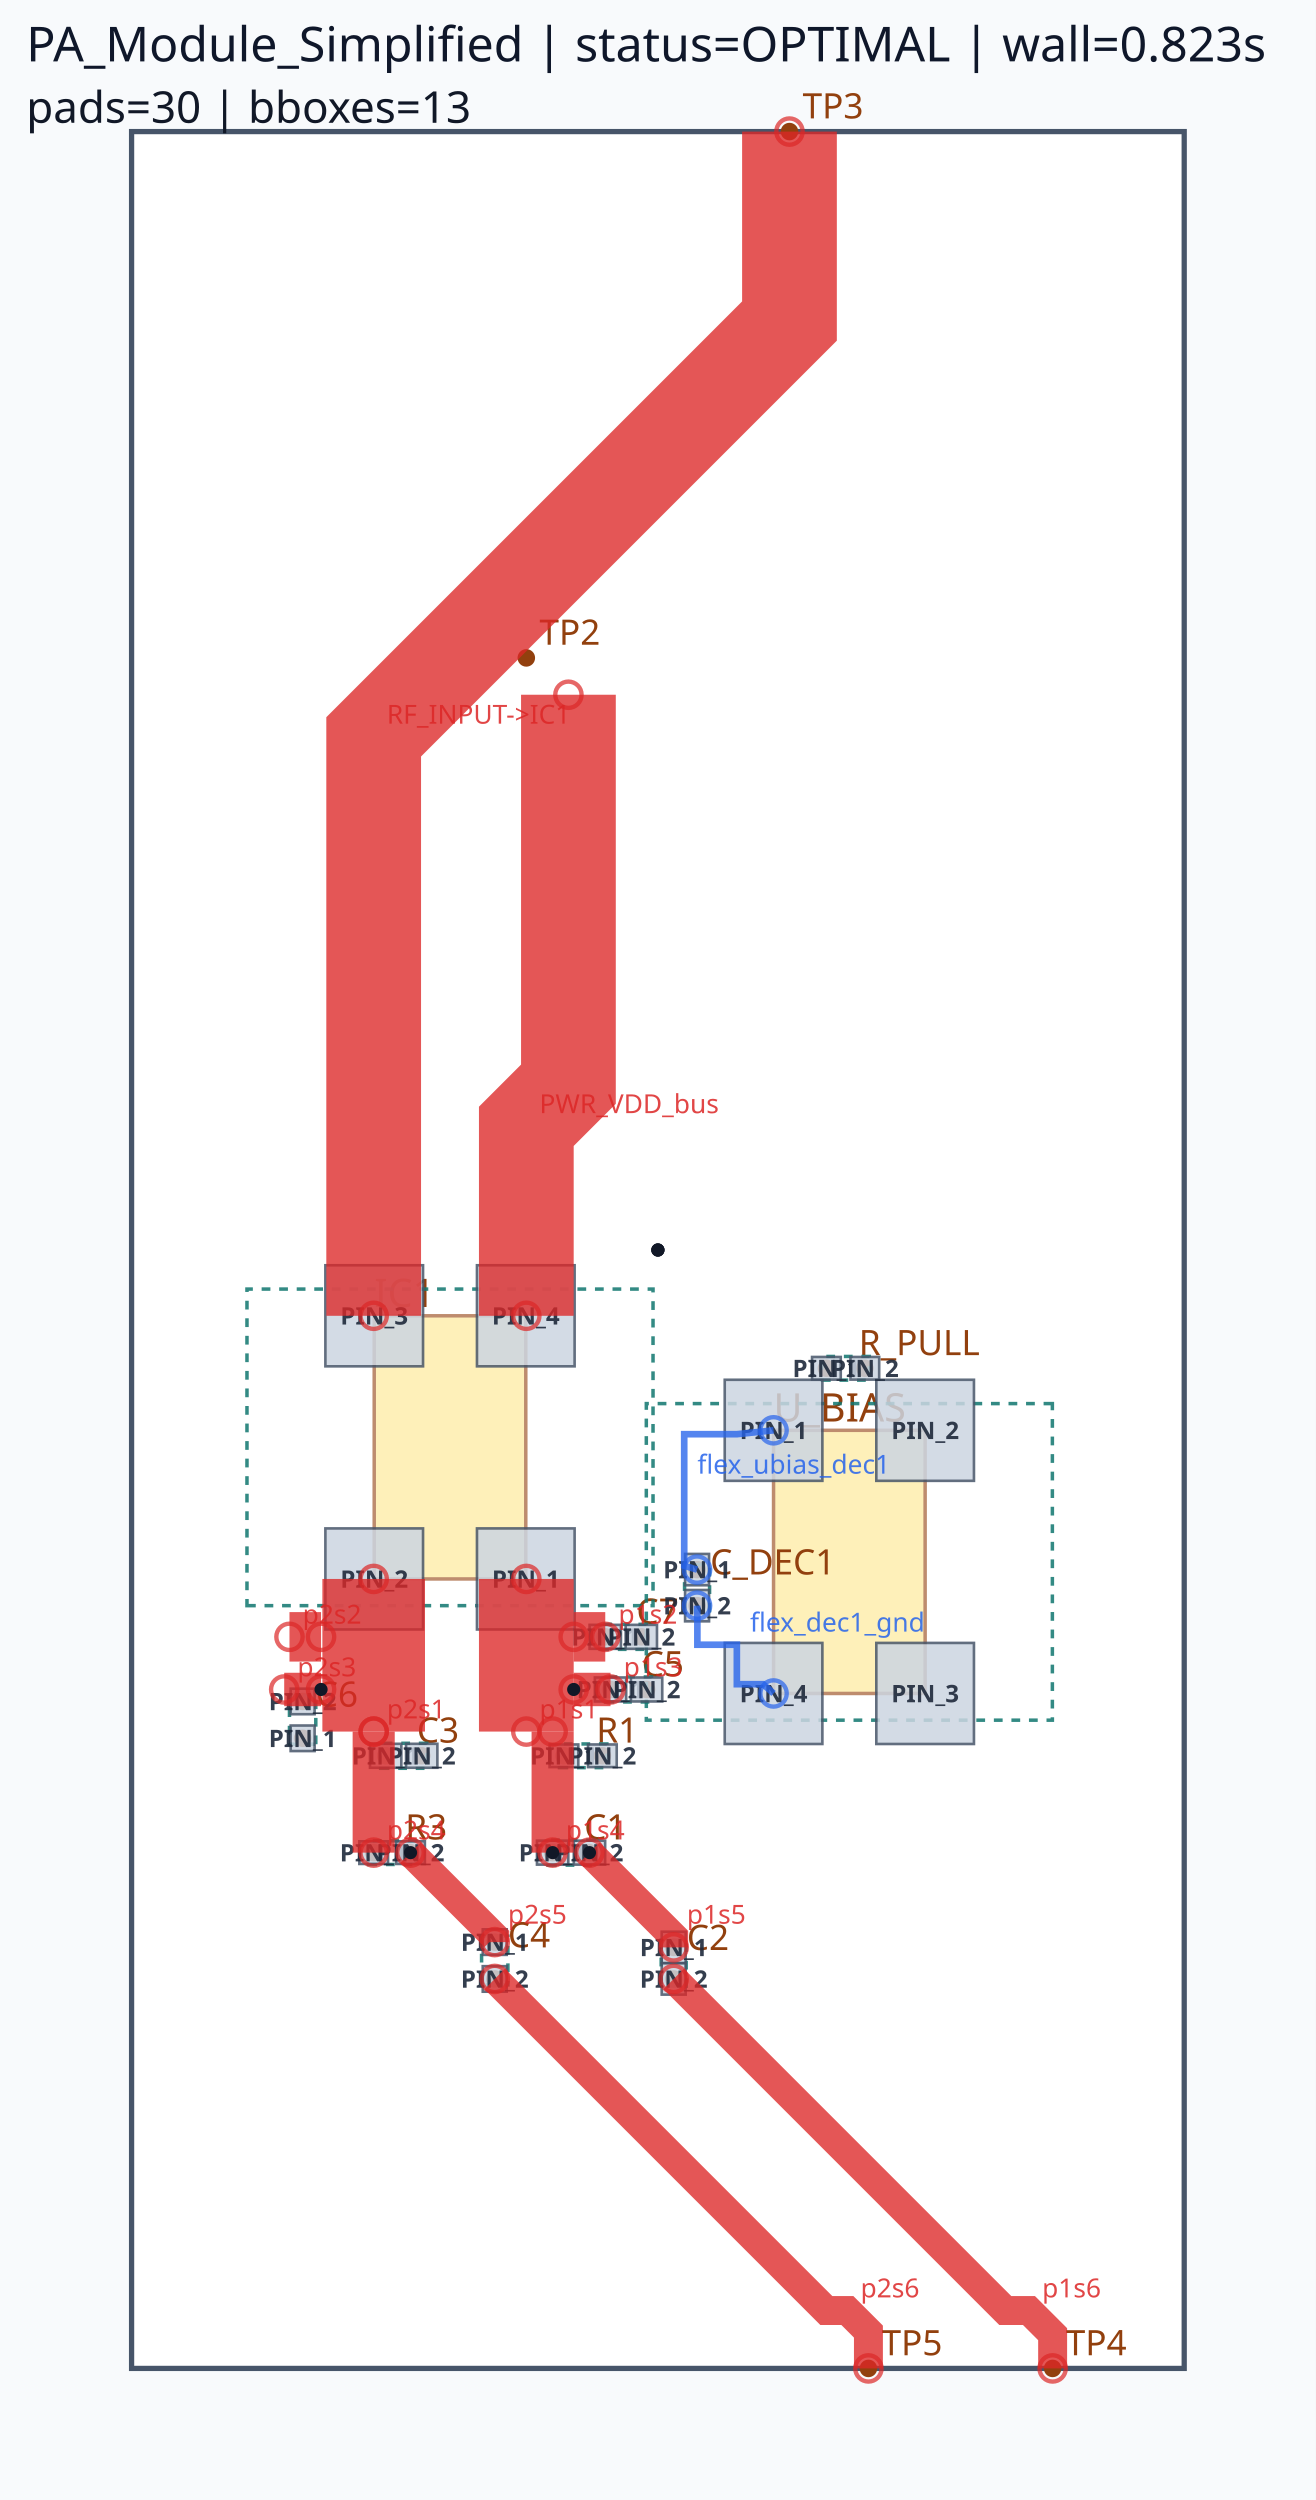
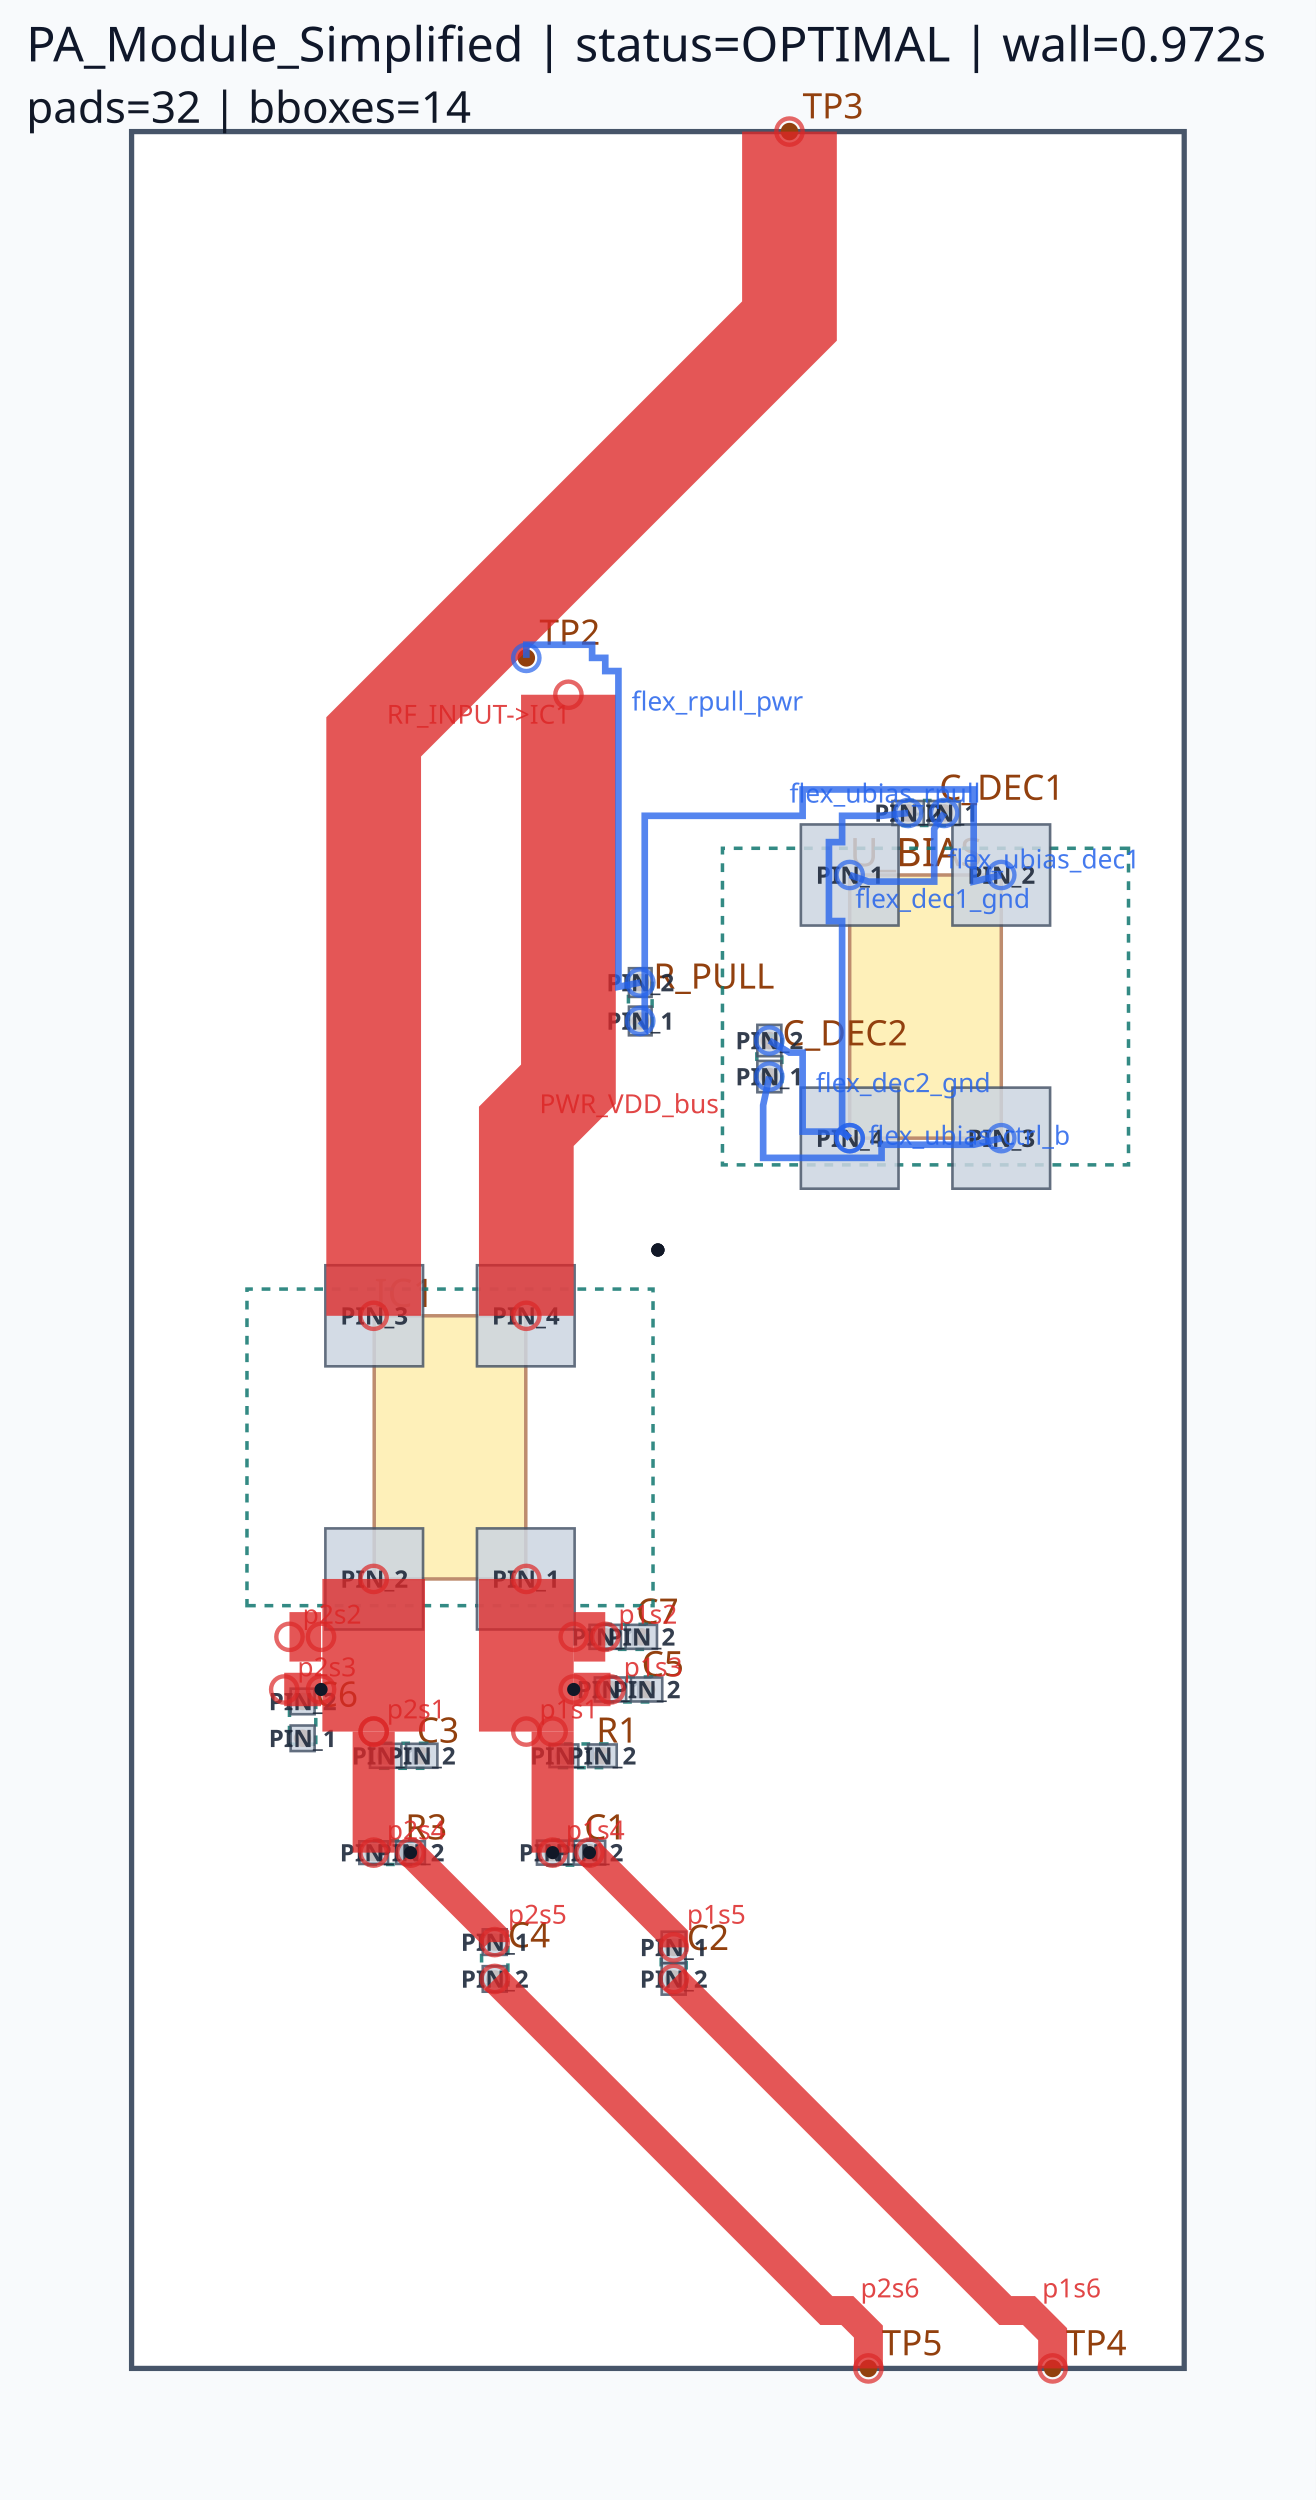
<svg xmlns="http://www.w3.org/2000/svg" viewBox="0 0 300.0 570.0" width="300.0" height="570.0">
  <rect x="0" y="0" width="100%" height="100%" fill="#f8fafc" />
  <rect x="30.00" y="30.00" width="240.00" height="510.00" fill="#ffffff" stroke="#475569" stroke-width="1.2" />
  <rect x="85.32" y="300.00" width="34.56" height="60.00" fill="#fde68a" stroke="#92400e" stroke-width="0.8" opacity="0.6" />
  <text x="85.32" y="298.00" font-family="sans-serif" font-size="9" fill="#92400e">IC1</text>
  <circle cx="120.00" cy="150.00" r="2" fill="#92400e" />
  <text x="123.00" y="147.00" font-family="sans-serif" font-size="8" fill="#92400e">TP2</text>
  <circle cx="180.00" cy="30.00" r="2" fill="#92400e" />
  <text x="183.00" y="27.00" font-family="sans-serif" font-size="8" fill="#92400e">TP3</text>
  <circle cx="240.00" cy="540.00" r="2" fill="#92400e" />
  <text x="243.00" y="537.00" font-family="sans-serif" font-size="8" fill="#92400e">TP4</text>
  <circle cx="198.00" cy="540.00" r="2" fill="#92400e" />
  <text x="201.00" y="537.00" font-family="sans-serif" font-size="8" fill="#92400e">TP5</text>
  <circle cx="126.00" cy="422.40" r="2" fill="#92400e" />
  <circle cx="134.40" cy="422.40" r="2" fill="#92400e" />
  <text x="133.20" y="419.40" font-family="sans-serif" font-size="8" fill="#92400e">C1</text>
  <circle cx="153.60" cy="444.00" r="2" fill="#92400e" />
  <circle cx="153.60" cy="451.20" r="2" fill="#92400e" />
  <text x="156.60" y="444.60" font-family="sans-serif" font-size="8" fill="#92400e">C2</text>
  <circle cx="112.80" cy="442.80" r="2" fill="#92400e" />
  <circle cx="112.80" cy="451.20" r="2" fill="#92400e" />
  <text x="115.80" y="444.00" font-family="sans-serif" font-size="8" fill="#92400e">C4</text>
  <circle cx="128.58" cy="400.32" r="2" fill="#92400e" />
  <circle cx="137.34" cy="400.32" r="2" fill="#92400e" />
  <text x="135.96" y="397.32" font-family="sans-serif" font-size="8" fill="#92400e">R1</text>
  <circle cx="85.20" cy="422.40" r="2" fill="#92400e" />
  <circle cx="93.60" cy="422.40" r="2" fill="#92400e" />
  <text x="92.40" y="419.40" font-family="sans-serif" font-size="8" fill="#92400e">R3</text>
  <circle cx="87.93" cy="400.32" r="2" fill="#92400e" />
  <circle cx="96.15" cy="400.32" r="2" fill="#92400e" />
  <text x="95.04" y="397.32" font-family="sans-serif" font-size="8" fill="#92400e">C3</text>
  <circle cx="139.20" cy="385.20" r="2" fill="#92400e" />
  <circle cx="147.42" cy="385.20" r="2" fill="#92400e" />
  <text x="146.31" y="382.20" font-family="sans-serif" font-size="8" fill="#92400e">C5</text>
  <circle cx="69.00" cy="396.33" r="2" fill="#92400e" />
  <circle cx="69.00" cy="387.93" r="2" fill="#92400e" />
  <text x="72.00" y="389.13" font-family="sans-serif" font-size="8" fill="#92400e">C6</text>
  <circle cx="138.00" cy="373.20" r="2" fill="#92400e" />
  <circle cx="146.22" cy="373.20" r="2" fill="#92400e" />
  <text x="145.11" y="370.20" font-family="sans-serif" font-size="8" fill="#92400e">C7</text>
-   <rect x="176.37" y="326.11" width="34.56" height="60.00" fill="#fde68a" stroke="#92400e" stroke-width="0.8" opacity="0.6" />
-   <text x="176.37" y="324.11" font-family="sans-serif" font-size="9" fill="#92400e">U_BIAS</text>
-   <circle cx="158.93" cy="357.87" r="2" fill="#92400e" />
-   <circle cx="158.93" cy="366.09" r="2" fill="#92400e" />
-   <text x="161.93" y="358.98" font-family="sans-serif" font-size="8" fill="#92400e">C_DEC1</text>
-   <circle cx="188.42" cy="311.97" r="2" fill="#92400e" />
-   <circle cx="197.18" cy="311.97" r="2" fill="#92400e" />
-   <text x="195.80" y="308.97" font-family="sans-serif" font-size="8" fill="#92400e">R_PULL</text>
+   <rect x="193.73" y="199.50" width="34.56" height="60.00" fill="#fde68a" stroke="#92400e" stroke-width="0.8" opacity="0.6" />
+   <text x="193.73" y="197.50" font-family="sans-serif" font-size="9" fill="#92400e">U_BIAS</text>
+   <circle cx="215.27" cy="185.36" r="2" fill="#92400e" />
+   <circle cx="207.05" cy="185.36" r="2" fill="#92400e" />
+   <text x="214.16" y="182.36" font-family="sans-serif" font-size="8" fill="#92400e">C_DEC1</text>
+   <circle cx="145.98" cy="232.78" r="2" fill="#92400e" />
+   <circle cx="145.98" cy="224.02" r="2" fill="#92400e" />
+   <text x="148.98" y="225.40" font-family="sans-serif" font-size="8" fill="#92400e">R_PULL</text>
+   <circle cx="175.41" cy="245.46" r="2" fill="#92400e" />
+   <circle cx="175.41" cy="237.24" r="2" fill="#92400e" />
+   <text x="178.41" y="238.35" font-family="sans-serif" font-size="8" fill="#92400e">C_DEC2</text>
  <path d="M 56.31,366.09 L 148.89,366.09 L 148.89,293.91 L 56.31,293.91 Z" class="component-bbox" fill="none" stroke="#0f766e" stroke-width="0.8" stroke-dasharray="2 2" opacity="0.85" />
  <path d="M 124.95,425.25 L 135.45,425.25 L 135.45,419.55 L 124.95,419.55 Z" class="component-bbox" fill="none" stroke="#0f766e" stroke-width="0.8" stroke-dasharray="2 2" opacity="0.85" />
  <path d="M 150.75,442.35 L 150.75,452.85 L 156.45,452.85 L 156.45,442.35 Z" class="component-bbox" fill="none" stroke="#0f766e" stroke-width="0.8" stroke-dasharray="2 2" opacity="0.85" />
  <path d="M 109.80,441.45 L 109.80,452.55 L 115.80,452.55 L 115.80,441.45 Z" class="component-bbox" fill="none" stroke="#0f766e" stroke-width="0.8" stroke-dasharray="2 2" opacity="0.85" />
  <path d="M 127.56,403.02 L 138.36,403.02 L 138.36,397.62 L 127.56,397.62 Z" class="component-bbox" fill="none" stroke="#0f766e" stroke-width="0.8" stroke-dasharray="2 2" opacity="0.85" />
  <path d="M 84.00,425.10 L 94.80,425.10 L 94.80,419.70 L 84.00,419.70 Z" class="component-bbox" fill="none" stroke="#0f766e" stroke-width="0.8" stroke-dasharray="2 2" opacity="0.85" />
  <path d="M 86.79,403.17 L 97.29,403.17 L 97.29,397.47 L 86.79,397.47 Z" class="component-bbox" fill="none" stroke="#0f766e" stroke-width="0.8" stroke-dasharray="2 2" opacity="0.85" />
  <path d="M 138.06,388.05 L 148.56,388.05 L 148.56,382.35 L 138.06,382.35 Z" class="component-bbox" fill="none" stroke="#0f766e" stroke-width="0.8" stroke-dasharray="2 2" opacity="0.85" />
  <path d="M 72.00,397.68 L 72.00,386.58 L 66.00,386.58 L 66.00,397.68 Z" class="component-bbox" fill="none" stroke="#0f766e" stroke-width="0.8" stroke-dasharray="2 2" opacity="0.85" />
  <path d="M 136.86,376.05 L 147.36,376.05 L 147.36,370.35 L 136.86,370.35 Z" class="component-bbox" fill="none" stroke="#0f766e" stroke-width="0.8" stroke-dasharray="2 2" opacity="0.85" />
-   <path d="M 239.94,320.02 L 147.36,320.02 L 147.36,392.20 L 239.94,392.20 Z" class="component-bbox" fill="none" stroke="#0f766e" stroke-width="0.8" stroke-dasharray="2 2" opacity="0.85" />
-   <path d="M 156.08,356.73 L 156.08,367.23 L 161.78,367.23 L 161.78,356.73 Z" class="component-bbox" fill="none" stroke="#0f766e" stroke-width="0.8" stroke-dasharray="2 2" opacity="0.85" />
-   <path d="M 187.40,314.67 L 198.20,314.67 L 198.20,309.27 L 187.40,309.27 Z" class="component-bbox" fill="none" stroke="#0f766e" stroke-width="0.8" stroke-dasharray="2 2" opacity="0.85" />
+   <path d="M 257.30,193.41 L 164.72,193.41 L 164.72,265.59 L 257.30,265.59 Z" class="component-bbox" fill="none" stroke="#0f766e" stroke-width="0.8" stroke-dasharray="2 2" opacity="0.85" />
+   <path d="M 216.41,182.51 L 205.91,182.51 L 205.91,188.21 L 216.41,188.21 Z" class="component-bbox" fill="none" stroke="#0f766e" stroke-width="0.8" stroke-dasharray="2 2" opacity="0.85" />
+   <path d="M 148.68,233.80 L 148.68,223.00 L 143.28,223.00 L 143.28,233.80 Z" class="component-bbox" fill="none" stroke="#0f766e" stroke-width="0.8" stroke-dasharray="2 2" opacity="0.85" />
+   <path d="M 178.26,246.60 L 178.26,236.10 L 172.56,236.10 L 172.56,246.60 Z" class="component-bbox" fill="none" stroke="#0f766e" stroke-width="0.8" stroke-dasharray="2 2" opacity="0.85" />
  <polygon points="108.75,348.48 108.75,371.52 131.01,371.52 131.01,348.48" fill="#cbd5e1" stroke="#475569" stroke-width="0.6" opacity="0.85" />
  <text x="119.88" y="362.00" font-family="sans-serif" font-size="5.5" text-anchor="middle" font-weight="bold" fill="#1e293b" opacity="0.9">PIN_1</text>
  <polygon points="74.19,348.48 74.19,371.52 96.45,371.52 96.45,348.48" fill="#cbd5e1" stroke="#475569" stroke-width="0.6" opacity="0.85" />
  <text x="85.32" y="362.00" font-family="sans-serif" font-size="5.5" text-anchor="middle" font-weight="bold" fill="#1e293b" opacity="0.9">PIN_2</text>
  <polygon points="96.45,311.52 96.45,288.48 74.19,288.48 74.19,311.52" fill="#cbd5e1" stroke="#475569" stroke-width="0.6" opacity="0.85" />
  <text x="85.32" y="302.00" font-family="sans-serif" font-size="5.5" text-anchor="middle" font-weight="bold" fill="#1e293b" opacity="0.9">PIN_3</text>
  <polygon points="131.01,311.52 131.01,288.48 108.75,288.48 108.75,311.52" fill="#cbd5e1" stroke="#475569" stroke-width="0.6" opacity="0.85" />
  <text x="119.88" y="302.00" font-family="sans-serif" font-size="5.5" text-anchor="middle" font-weight="bold" fill="#1e293b" opacity="0.9">PIN_4</text>
  <polygon points="122.43,425.13 129.57,425.13 129.57,419.67 122.43,419.67" fill="#cbd5e1" stroke="#475569" stroke-width="0.6" opacity="0.85" />
  <text x="126.00" y="424.40" font-family="sans-serif" font-size="5.5" text-anchor="middle" font-weight="bold" fill="#1e293b" opacity="0.9">PIN_1</text>
  <polygon points="130.83,425.13 137.97,425.13 137.97,419.67 130.83,419.67" fill="#cbd5e1" stroke="#475569" stroke-width="0.6" opacity="0.85" />
  <text x="134.40" y="424.40" font-family="sans-serif" font-size="5.5" text-anchor="middle" font-weight="bold" fill="#1e293b" opacity="0.9">PIN_2</text>
  <polygon points="150.87,440.43 150.87,447.57 156.33,447.57 156.33,440.43" fill="#cbd5e1" stroke="#475569" stroke-width="0.6" opacity="0.85" />
  <text x="153.60" y="446.00" font-family="sans-serif" font-size="5.5" text-anchor="middle" font-weight="bold" fill="#1e293b" opacity="0.9">PIN_1</text>
  <polygon points="150.87,447.63 150.87,454.77 156.33,454.77 156.33,447.63" fill="#cbd5e1" stroke="#475569" stroke-width="0.6" opacity="0.85" />
  <text x="153.60" y="453.20" font-family="sans-serif" font-size="5.5" text-anchor="middle" font-weight="bold" fill="#1e293b" opacity="0.9">PIN_2</text>
  <polygon points="115.53,445.71 115.53,439.89 110.07,439.89 110.07,445.71" fill="#cbd5e1" stroke="#475569" stroke-width="0.6" opacity="0.85" />
  <text x="112.80" y="444.80" font-family="sans-serif" font-size="5.5" text-anchor="middle" font-weight="bold" fill="#1e293b" opacity="0.9">PIN_1</text>
  <polygon points="110.07,448.29 110.07,454.11 115.53,454.11 115.53,448.29" fill="#cbd5e1" stroke="#475569" stroke-width="0.6" opacity="0.85" />
  <text x="112.80" y="453.20" font-family="sans-serif" font-size="5.5" text-anchor="middle" font-weight="bold" fill="#1e293b" opacity="0.9">PIN_2</text>
  <polygon points="125.31,402.90 131.85,402.90 131.85,397.74 125.31,397.74" fill="#cbd5e1" stroke="#475569" stroke-width="0.6" opacity="0.85" />
  <text x="128.58" y="402.32" font-family="sans-serif" font-size="5.5" text-anchor="middle" font-weight="bold" fill="#1e293b" opacity="0.9">PIN_1</text>
  <polygon points="134.07,402.90 140.61,402.90 140.61,397.74 134.07,397.74" fill="#cbd5e1" stroke="#475569" stroke-width="0.6" opacity="0.85" />
  <text x="137.34" y="402.32" font-family="sans-serif" font-size="5.5" text-anchor="middle" font-weight="bold" fill="#1e293b" opacity="0.9">PIN_2</text>
  <polygon points="81.93,424.98 88.47,424.98 88.47,419.82 81.93,419.82" fill="#cbd5e1" stroke="#475569" stroke-width="0.6" opacity="0.85" />
  <text x="85.20" y="424.40" font-family="sans-serif" font-size="5.5" text-anchor="middle" font-weight="bold" fill="#1e293b" opacity="0.9">PIN_1</text>
  <polygon points="90.33,424.98 96.87,424.98 96.87,419.82 90.33,419.82" fill="#cbd5e1" stroke="#475569" stroke-width="0.6" opacity="0.85" />
  <text x="93.60" y="424.40" font-family="sans-serif" font-size="5.5" text-anchor="middle" font-weight="bold" fill="#1e293b" opacity="0.9">PIN_2</text>
  <polygon points="84.36,403.05 91.50,403.05 91.50,397.59 84.36,397.59" fill="#cbd5e1" stroke="#475569" stroke-width="0.6" opacity="0.85" />
  <text x="87.93" y="402.32" font-family="sans-serif" font-size="5.5" text-anchor="middle" font-weight="bold" fill="#1e293b" opacity="0.9">PIN_1</text>
  <polygon points="92.58,403.05 99.72,403.05 99.72,397.59 92.58,397.59" fill="#cbd5e1" stroke="#475569" stroke-width="0.6" opacity="0.85" />
  <text x="96.15" y="402.32" font-family="sans-serif" font-size="5.5" text-anchor="middle" font-weight="bold" fill="#1e293b" opacity="0.9">PIN_2</text>
  <polygon points="135.63,387.93 142.77,387.93 142.77,382.47 135.63,382.47" fill="#cbd5e1" stroke="#475569" stroke-width="0.6" opacity="0.85" />
  <text x="139.20" y="387.20" font-family="sans-serif" font-size="5.5" text-anchor="middle" font-weight="bold" fill="#1e293b" opacity="0.9">PIN_1</text>
  <polygon points="143.85,387.93 150.99,387.93 150.99,382.47 143.85,382.47" fill="#cbd5e1" stroke="#475569" stroke-width="0.6" opacity="0.85" />
  <text x="147.42" y="387.20" font-family="sans-serif" font-size="5.5" text-anchor="middle" font-weight="bold" fill="#1e293b" opacity="0.9">PIN_2</text>
  <polygon points="66.27,393.42 66.27,399.24 71.73,399.24 71.73,393.42" fill="#cbd5e1" stroke="#475569" stroke-width="0.6" opacity="0.85" />
  <text x="69.00" y="398.33" font-family="sans-serif" font-size="5.5" text-anchor="middle" font-weight="bold" fill="#1e293b" opacity="0.9">PIN_1</text>
  <polygon points="71.73,390.84 71.73,385.02 66.27,385.02 66.27,390.84" fill="#cbd5e1" stroke="#475569" stroke-width="0.6" opacity="0.85" />
  <text x="69.00" y="389.93" font-family="sans-serif" font-size="5.5" text-anchor="middle" font-weight="bold" fill="#1e293b" opacity="0.9">PIN_2</text>
  <polygon points="134.43,375.93 141.57,375.93 141.57,370.47 134.43,370.47" fill="#cbd5e1" stroke="#475569" stroke-width="0.6" opacity="0.85" />
  <text x="138.00" y="375.20" font-family="sans-serif" font-size="5.5" text-anchor="middle" font-weight="bold" fill="#1e293b" opacity="0.9">PIN_1</text>
  <polygon points="142.65,375.93 149.79,375.93 149.79,370.47 142.65,370.47" fill="#cbd5e1" stroke="#475569" stroke-width="0.6" opacity="0.85" />
  <text x="146.22" y="375.20" font-family="sans-serif" font-size="5.5" text-anchor="middle" font-weight="bold" fill="#1e293b" opacity="0.9">PIN_2</text>
-   <polygon points="187.50,337.63 187.50,314.59 165.24,314.59 165.24,337.63" fill="#cbd5e1" stroke="#475569" stroke-width="0.6" opacity="0.85" />
-   <text x="176.37" y="328.11" font-family="sans-serif" font-size="5.5" text-anchor="middle" font-weight="bold" fill="#1e293b" opacity="0.9">PIN_1</text>
-   <polygon points="222.06,337.63 222.06,314.59 199.80,314.59 199.80,337.63" fill="#cbd5e1" stroke="#475569" stroke-width="0.6" opacity="0.85" />
-   <text x="210.93" y="328.11" font-family="sans-serif" font-size="5.5" text-anchor="middle" font-weight="bold" fill="#1e293b" opacity="0.9">PIN_2</text>
-   <polygon points="199.80,374.59 199.80,397.63 222.06,397.63 222.06,374.59" fill="#cbd5e1" stroke="#475569" stroke-width="0.6" opacity="0.85" />
-   <text x="210.93" y="388.11" font-family="sans-serif" font-size="5.5" text-anchor="middle" font-weight="bold" fill="#1e293b" opacity="0.9">PIN_3</text>
-   <polygon points="165.24,374.59 165.24,397.63 187.50,397.63 187.50,374.59" fill="#cbd5e1" stroke="#475569" stroke-width="0.6" opacity="0.85" />
-   <text x="176.37" y="388.11" font-family="sans-serif" font-size="5.5" text-anchor="middle" font-weight="bold" fill="#1e293b" opacity="0.9">PIN_4</text>
-   <polygon points="156.20,354.30 156.20,361.44 161.66,361.44 161.66,354.30" fill="#cbd5e1" stroke="#475569" stroke-width="0.6" opacity="0.85" />
-   <text x="158.93" y="359.87" font-family="sans-serif" font-size="5.5" text-anchor="middle" font-weight="bold" fill="#1e293b" opacity="0.9">PIN_1</text>
-   <polygon points="156.20,362.52 156.20,369.66 161.66,369.66 161.66,362.52" fill="#cbd5e1" stroke="#475569" stroke-width="0.6" opacity="0.85" />
-   <text x="158.93" y="368.09" font-family="sans-serif" font-size="5.5" text-anchor="middle" font-weight="bold" fill="#1e293b" opacity="0.9">PIN_2</text>
-   <polygon points="185.15,314.55 191.69,314.55 191.69,309.39 185.15,309.39" fill="#cbd5e1" stroke="#475569" stroke-width="0.6" opacity="0.85" />
-   <text x="188.42" y="313.97" font-family="sans-serif" font-size="5.5" text-anchor="middle" font-weight="bold" fill="#1e293b" opacity="0.9">PIN_1</text>
-   <polygon points="193.91,314.55 200.45,314.55 200.45,309.39 193.91,309.39" fill="#cbd5e1" stroke="#475569" stroke-width="0.6" opacity="0.85" />
-   <text x="197.18" y="313.97" font-family="sans-serif" font-size="5.5" text-anchor="middle" font-weight="bold" fill="#1e293b" opacity="0.9">PIN_2</text>
+   <polygon points="204.86,211.02 204.86,187.98 182.60,187.98 182.60,211.02" fill="#cbd5e1" stroke="#475569" stroke-width="0.6" opacity="0.85" />
+   <text x="193.73" y="201.50" font-family="sans-serif" font-size="5.5" text-anchor="middle" font-weight="bold" fill="#1e293b" opacity="0.9">PIN_1</text>
+   <polygon points="239.42,211.02 239.42,187.98 217.16,187.98 217.16,211.02" fill="#cbd5e1" stroke="#475569" stroke-width="0.6" opacity="0.85" />
+   <text x="228.29" y="201.50" font-family="sans-serif" font-size="5.5" text-anchor="middle" font-weight="bold" fill="#1e293b" opacity="0.9">PIN_2</text>
+   <polygon points="217.16,247.98 217.16,271.02 239.42,271.02 239.42,247.98" fill="#cbd5e1" stroke="#475569" stroke-width="0.6" opacity="0.85" />
+   <text x="228.29" y="261.50" font-family="sans-serif" font-size="5.5" text-anchor="middle" font-weight="bold" fill="#1e293b" opacity="0.9">PIN_3</text>
+   <polygon points="182.60,247.98 182.60,271.02 204.86,271.02 204.86,247.98" fill="#cbd5e1" stroke="#475569" stroke-width="0.6" opacity="0.85" />
+   <text x="193.73" y="261.50" font-family="sans-serif" font-size="5.5" text-anchor="middle" font-weight="bold" fill="#1e293b" opacity="0.9">PIN_4</text>
+   <polygon points="218.84,182.63 211.70,182.63 211.70,188.09 218.84,188.09" fill="#cbd5e1" stroke="#475569" stroke-width="0.6" opacity="0.85" />
+   <text x="215.27" y="187.36" font-family="sans-serif" font-size="5.5" text-anchor="middle" font-weight="bold" fill="#1e293b" opacity="0.9">PIN_1</text>
+   <polygon points="210.62,182.63 203.48,182.63 203.48,188.09 210.62,188.09" fill="#cbd5e1" stroke="#475569" stroke-width="0.6" opacity="0.85" />
+   <text x="207.05" y="187.36" font-family="sans-serif" font-size="5.5" text-anchor="middle" font-weight="bold" fill="#1e293b" opacity="0.9">PIN_2</text>
+   <polygon points="148.56,236.05 148.56,229.51 143.40,229.51 143.40,236.05" fill="#cbd5e1" stroke="#475569" stroke-width="0.6" opacity="0.85" />
+   <text x="145.98" y="234.78" font-family="sans-serif" font-size="5.5" text-anchor="middle" font-weight="bold" fill="#1e293b" opacity="0.9">PIN_1</text>
+   <polygon points="148.56,227.29 148.56,220.75 143.40,220.75 143.40,227.29" fill="#cbd5e1" stroke="#475569" stroke-width="0.6" opacity="0.85" />
+   <text x="145.98" y="226.02" font-family="sans-serif" font-size="5.5" text-anchor="middle" font-weight="bold" fill="#1e293b" opacity="0.9">PIN_2</text>
+   <polygon points="178.14,249.03 178.14,241.89 172.68,241.89 172.68,249.03" fill="#cbd5e1" stroke="#475569" stroke-width="0.6" opacity="0.85" />
+   <text x="175.41" y="247.46" font-family="sans-serif" font-size="5.5" text-anchor="middle" font-weight="bold" fill="#1e293b" opacity="0.9">PIN_1</text>
+   <polygon points="178.14,240.81 178.14,233.67 172.68,233.67 172.68,240.81" fill="#cbd5e1" stroke="#475569" stroke-width="0.6" opacity="0.85" />
+   <text x="175.41" y="239.24" font-family="sans-serif" font-size="5.5" text-anchor="middle" font-weight="bold" fill="#1e293b" opacity="0.9">PIN_2</text>
  <polyline points="85.20,360.00 85.20,394.80" fill="none" stroke="#dc2626" stroke-width="23.40" stroke-linecap="butt" stroke-linejoin="miter" opacity="0.78" />
  <circle cx="85.20" cy="360.00" r="3" fill="none" stroke="#dc2626" stroke-width="1.0" opacity="0.7" />
  <circle cx="85.20" cy="394.80" r="3" fill="none" stroke="#dc2626" stroke-width="1.0" opacity="0.7" />
  <text x="88.20" y="391.80" font-family="sans-serif" font-size="6" fill="#dc2626" opacity="0.85">p2s1</text>
  <polyline points="120.00,360.00 120.00,394.80" fill="none" stroke="#dc2626" stroke-width="21.60" stroke-linecap="butt" stroke-linejoin="miter" opacity="0.78" />
  <circle cx="120.00" cy="360.00" r="3" fill="none" stroke="#dc2626" stroke-width="1.0" opacity="0.7" />
  <circle cx="120.00" cy="394.80" r="3" fill="none" stroke="#dc2626" stroke-width="1.0" opacity="0.7" />
  <text x="123.00" y="391.80" font-family="sans-serif" font-size="6" fill="#dc2626" opacity="0.85">p1s1</text>
  <polyline points="126.00,394.80 126.00,422.40" fill="none" stroke="#dc2626" stroke-width="9.60" stroke-linecap="butt" stroke-linejoin="miter" opacity="0.78" />
  <circle cx="126.00" cy="394.80" r="3" fill="none" stroke="#dc2626" stroke-width="1.0" opacity="0.7" />
  <circle cx="126.00" cy="422.40" r="3" fill="none" stroke="#dc2626" stroke-width="1.0" opacity="0.7" />
  <text x="129.00" y="419.40" font-family="sans-serif" font-size="6" fill="#dc2626" opacity="0.85">p1s4</text>
  <polyline points="85.20,394.80 85.20,422.40" fill="none" stroke="#dc2626" stroke-width="9.60" stroke-linecap="butt" stroke-linejoin="miter" opacity="0.78" />
  <circle cx="85.20" cy="394.80" r="3" fill="none" stroke="#dc2626" stroke-width="1.0" opacity="0.7" />
  <circle cx="85.20" cy="422.40" r="3" fill="none" stroke="#dc2626" stroke-width="1.0" opacity="0.7" />
  <text x="88.20" y="419.40" font-family="sans-serif" font-size="6" fill="#dc2626" opacity="0.85">p2s4</text>
  <polyline points="130.80,373.20 138.00,373.20" fill="none" stroke="#dc2626" stroke-width="11.28" stroke-linecap="butt" stroke-linejoin="miter" opacity="0.78" />
  <circle cx="130.80" cy="373.20" r="3" fill="none" stroke="#dc2626" stroke-width="1.0" opacity="0.7" />
  <circle cx="138.00" cy="373.20" r="3" fill="none" stroke="#dc2626" stroke-width="1.0" opacity="0.7" />
  <text x="141.00" y="370.20" font-family="sans-serif" font-size="6" fill="#dc2626" opacity="0.85">p1s2</text>
  <polyline points="73.20,373.20 66.00,373.20" fill="none" stroke="#dc2626" stroke-width="11.28" stroke-linecap="butt" stroke-linejoin="miter" opacity="0.78" />
  <circle cx="73.20" cy="373.20" r="3" fill="none" stroke="#dc2626" stroke-width="1.0" opacity="0.7" />
  <circle cx="66.00" cy="373.20" r="3" fill="none" stroke="#dc2626" stroke-width="1.0" opacity="0.7" />
  <text x="69.00" y="370.20" font-family="sans-serif" font-size="6" fill="#dc2626" opacity="0.85">p2s2</text>
  <polyline points="134.40,422.40 153.60,441.60 153.60,444.00" fill="none" stroke="#dc2626" stroke-width="6.60" stroke-linecap="butt" stroke-linejoin="miter" opacity="0.78" />
  <circle cx="134.40" cy="422.40" r="3" fill="none" stroke="#dc2626" stroke-width="1.0" opacity="0.7" />
  <circle cx="153.60" cy="444.00" r="3" fill="none" stroke="#dc2626" stroke-width="1.0" opacity="0.7" />
  <text x="156.60" y="438.60" font-family="sans-serif" font-size="6" fill="#dc2626" opacity="0.85">p1s5</text>
  <polyline points="93.60,422.40 112.80,441.60 112.80,442.80" fill="none" stroke="#dc2626" stroke-width="6.60" stroke-linecap="butt" stroke-linejoin="miter" opacity="0.78" />
  <circle cx="93.60" cy="422.40" r="3" fill="none" stroke="#dc2626" stroke-width="1.0" opacity="0.7" />
  <circle cx="112.80" cy="442.80" r="3" fill="none" stroke="#dc2626" stroke-width="1.0" opacity="0.7" />
  <text x="115.80" y="438.60" font-family="sans-serif" font-size="6" fill="#dc2626" opacity="0.85">p2s5</text>
  <polyline points="130.80,385.20 139.20,385.20" fill="none" stroke="#dc2626" stroke-width="7.62" stroke-linecap="butt" stroke-linejoin="miter" opacity="0.78" />
  <circle cx="130.80" cy="385.20" r="3" fill="none" stroke="#dc2626" stroke-width="1.0" opacity="0.7" />
  <circle cx="139.20" cy="385.20" r="3" fill="none" stroke="#dc2626" stroke-width="1.0" opacity="0.7" />
  <text x="142.20" y="382.20" font-family="sans-serif" font-size="6" fill="#dc2626" opacity="0.85">p1s3</text>
  <polyline points="73.20,385.20 64.80,385.20" fill="none" stroke="#dc2626" stroke-width="7.62" stroke-linecap="butt" stroke-linejoin="miter" opacity="0.78" />
  <circle cx="73.20" cy="385.20" r="3" fill="none" stroke="#dc2626" stroke-width="1.0" opacity="0.7" />
  <circle cx="64.80" cy="385.20" r="3" fill="none" stroke="#dc2626" stroke-width="1.0" opacity="0.7" />
  <text x="67.80" y="382.20" font-family="sans-serif" font-size="6" fill="#dc2626" opacity="0.85">p2s3</text>
  <polyline points="180.00,30.00 180.00,73.20 85.20,168.00 85.20,300.00" fill="none" stroke="#dc2626" stroke-width="21.60" stroke-linecap="butt" stroke-linejoin="miter" opacity="0.78" />
  <circle cx="180.00" cy="30.00" r="3" fill="none" stroke="#dc2626" stroke-width="1.0" opacity="0.7" />
  <circle cx="85.20" cy="300.00" r="3" fill="none" stroke="#dc2626" stroke-width="1.0" opacity="0.7" />
  <text x="88.20" y="165.00" font-family="sans-serif" font-size="6" fill="#dc2626" opacity="0.85">RF_INPUT-&gt;IC1</text>
  <polyline points="129.60,158.40 129.60,247.20 120.00,256.80 120.00,300.00" fill="none" stroke="#dc2626" stroke-width="21.60" stroke-linecap="butt" stroke-linejoin="miter" opacity="0.78" />
  <circle cx="129.60" cy="158.40" r="3" fill="none" stroke="#dc2626" stroke-width="1.0" opacity="0.7" />
  <circle cx="120.00" cy="300.00" r="3" fill="none" stroke="#dc2626" stroke-width="1.0" opacity="0.7" />
  <text x="123.00" y="253.80" font-family="sans-serif" font-size="6" fill="#dc2626" opacity="0.85">PWR_VDD_bus</text>
  <polyline points="153.60,451.20 229.20,526.80 234.60,526.80 240.00,532.20 240.00,540.00" fill="none" stroke="#dc2626" stroke-width="6.60" stroke-linecap="butt" stroke-linejoin="miter" opacity="0.78" />
  <circle cx="153.60" cy="451.20" r="3" fill="none" stroke="#dc2626" stroke-width="1.0" opacity="0.7" />
  <circle cx="240.00" cy="540.00" r="3" fill="none" stroke="#dc2626" stroke-width="1.0" opacity="0.7" />
  <text x="237.60" y="523.80" font-family="sans-serif" font-size="6" fill="#dc2626" opacity="0.85">p1s6</text>
  <polyline points="112.80,451.20 188.40,526.80 193.20,526.80 198.00,531.60 198.00,540.00" fill="none" stroke="#dc2626" stroke-width="6.60" stroke-linecap="butt" stroke-linejoin="miter" opacity="0.78" />
  <circle cx="112.80" cy="451.20" r="3" fill="none" stroke="#dc2626" stroke-width="1.0" opacity="0.7" />
  <circle cx="198.00" cy="540.00" r="3" fill="none" stroke="#dc2626" stroke-width="1.0" opacity="0.7" />
  <text x="196.20" y="523.80" font-family="sans-serif" font-size="6" fill="#dc2626" opacity="0.85">p2s6</text>
-   <polyline points="176.37,326.11 168.00,327.00 162.00,327.00 156.00,327.00 156.00,333.00 156.00,339.00 156.00,345.00 156.00,351.00 156.00,357.00 158.93,357.87" fill="none" stroke="#2563eb" stroke-width="1.52" stroke-linecap="butt" stroke-linejoin="miter" opacity="0.78" />
-   <circle cx="176.37" cy="326.11" r="3" fill="none" stroke="#2563eb" stroke-width="1.0" opacity="0.7" />
-   <circle cx="158.93" cy="357.87" r="3" fill="none" stroke="#2563eb" stroke-width="1.0" opacity="0.7" />
-   <text x="159.00" y="336.00" font-family="sans-serif" font-size="6" fill="#2563eb" opacity="0.85">flex_ubias_dec1</text>
-   <polyline points="158.93,366.09 159.00,369.00 159.00,375.00 165.00,375.00 168.00,375.00 168.00,381.00 168.00,384.00 174.00,384.00 176.37,386.11" fill="none" stroke="#2563eb" stroke-width="1.52" stroke-linecap="butt" stroke-linejoin="miter" opacity="0.78" />
-   <circle cx="158.93" cy="366.09" r="3" fill="none" stroke="#2563eb" stroke-width="1.0" opacity="0.7" />
-   <circle cx="176.37" cy="386.11" r="3" fill="none" stroke="#2563eb" stroke-width="1.0" opacity="0.7" />
-   <text x="171.00" y="372.00" font-family="sans-serif" font-size="6" fill="#2563eb" opacity="0.85">flex_dec1_gnd</text>
+   <polyline points="193.73,199.50 198.00,201.00 204.00,201.00 210.00,201.00 213.00,201.00 213.00,195.00 213.00,189.00 215.27,185.36" fill="none" stroke="#2563eb" stroke-width="1.52" stroke-linecap="butt" stroke-linejoin="miter" opacity="0.78" />
+   <circle cx="193.73" cy="199.50" r="3" fill="none" stroke="#2563eb" stroke-width="1.0" opacity="0.7" />
+   <circle cx="215.27" cy="185.36" r="3" fill="none" stroke="#2563eb" stroke-width="1.0" opacity="0.7" />
+   <text x="216.00" y="198.00" font-family="sans-serif" font-size="6" fill="#2563eb" opacity="0.85">flex_ubias_dec1</text>
+   <polyline points="207.05,185.36 201.00,186.00 195.00,186.00 192.00,186.00 192.00,192.00 189.00,192.00 189.00,198.00 189.00,204.00 189.00,210.00 192.00,210.00 192.00,216.00 192.00,222.00 192.00,228.00 192.00,234.00 192.00,240.00 192.00,246.00 192.00,252.00 192.00,258.00 193.73,259.50" fill="none" stroke="#2563eb" stroke-width="1.52" stroke-linecap="butt" stroke-linejoin="miter" opacity="0.78" />
+   <circle cx="207.05" cy="185.36" r="3" fill="none" stroke="#2563eb" stroke-width="1.0" opacity="0.7" />
+   <circle cx="193.73" cy="259.50" r="3" fill="none" stroke="#2563eb" stroke-width="1.0" opacity="0.7" />
+   <text x="195.00" y="207.00" font-family="sans-serif" font-size="6" fill="#2563eb" opacity="0.85">flex_dec1_gnd</text>
+   <polyline points="228.29,199.50 222.00,201.00 222.00,195.00 222.00,189.00 222.00,183.00 222.00,180.00 216.00,180.00 210.00,180.00 204.00,180.00 198.00,180.00 192.00,180.00 186.00,180.00 183.00,180.00 183.00,186.00 177.00,186.00 171.00,186.00 165.00,186.00 159.00,186.00 153.00,186.00 147.00,186.00 147.00,192.00 147.00,198.00 147.00,204.00 147.00,210.00 147.00,216.00 147.00,222.00 147.00,228.00 147.00,234.00 145.98,232.78" fill="none" stroke="#2563eb" stroke-width="1.52" stroke-linecap="butt" stroke-linejoin="miter" opacity="0.78" />
+   <circle cx="228.29" cy="199.50" r="3" fill="none" stroke="#2563eb" stroke-width="1.0" opacity="0.7" />
+   <circle cx="145.98" cy="232.78" r="3" fill="none" stroke="#2563eb" stroke-width="1.0" opacity="0.7" />
+   <text x="180.00" y="183.00" font-family="sans-serif" font-size="6" fill="#2563eb" opacity="0.85">flex_ubias_rpull</text>
+   <polyline points="145.98,224.02 141.00,225.00 141.00,219.00 141.00,213.00 141.00,207.00 141.00,201.00 141.00,195.00 141.00,189.00 141.00,183.00 141.00,177.00 141.00,171.00 141.00,165.00 141.00,159.00 141.00,153.00 138.00,153.00 138.00,150.00 135.00,150.00 135.00,147.00 129.00,147.00 123.00,147.00 120.00,147.00 120.00,150.00" fill="none" stroke="#2563eb" stroke-width="1.52" stroke-linecap="butt" stroke-linejoin="miter" opacity="0.78" />
+   <circle cx="145.98" cy="224.02" r="3" fill="none" stroke="#2563eb" stroke-width="1.0" opacity="0.7" />
+   <circle cx="120.00" cy="150.00" r="3" fill="none" stroke="#2563eb" stroke-width="1.0" opacity="0.7" />
+   <text x="144.00" y="162.00" font-family="sans-serif" font-size="6" fill="#2563eb" opacity="0.85">flex_rpull_pwr</text>
+   <polyline points="228.29,259.50 222.00,261.00 216.00,261.00 210.00,261.00 204.00,261.00 201.00,261.00 201.00,264.00 195.00,264.00 189.00,264.00 183.00,264.00 177.00,264.00 174.00,264.00 174.00,258.00 174.00,252.00 175.41,245.46" fill="none" stroke="#2563eb" stroke-width="1.52" stroke-linecap="butt" stroke-linejoin="miter" opacity="0.78" />
+   <circle cx="228.29" cy="259.50" r="3" fill="none" stroke="#2563eb" stroke-width="1.0" opacity="0.7" />
+   <circle cx="175.41" cy="245.46" r="3" fill="none" stroke="#2563eb" stroke-width="1.0" opacity="0.7" />
+   <text x="198.00" y="261.00" font-family="sans-serif" font-size="6" fill="#2563eb" opacity="0.85">flex_ubias_ctrl_b</text>
+   <polyline points="175.41,237.24 180.00,240.00 183.00,240.00 183.00,246.00 183.00,252.00 183.00,258.00 189.00,258.00 192.00,258.00 193.73,259.50" fill="none" stroke="#2563eb" stroke-width="1.52" stroke-linecap="butt" stroke-linejoin="miter" opacity="0.78" />
+   <circle cx="175.41" cy="237.24" r="3" fill="none" stroke="#2563eb" stroke-width="1.0" opacity="0.7" />
+   <circle cx="193.73" cy="259.50" r="3" fill="none" stroke="#2563eb" stroke-width="1.0" opacity="0.7" />
+   <text x="186.00" y="249.00" font-family="sans-serif" font-size="6" fill="#2563eb" opacity="0.85">flex_dec2_gnd</text>
  <circle cx="130.80" cy="385.20" r="1.5" fill="#111827" />
  <circle cx="150.00" cy="285.00" r="1.5" fill="#111827" />
  <circle cx="126.00" cy="422.40" r="1.5" fill="#111827" />
  <circle cx="134.40" cy="422.40" r="1.5" fill="#111827" />
  <circle cx="73.20" cy="385.20" r="1.5" fill="#111827" />
  <circle cx="150.00" cy="285.00" r="1.5" fill="#111827" />
  <circle cx="150.00" cy="285.00" r="1.5" fill="#111827" />
  <circle cx="93.60" cy="422.40" r="1.5" fill="#111827" />
-   <text x="6" y="14" font-family="sans-serif" font-size="11" fill="#0f172a">PA_Module_Simplified | status=OPTIMAL | wall=0.823s</text>
-   <text x="6" y="28" font-family="sans-serif" font-size="10" fill="#111827">pads=30 | bboxes=13</text>
+   <text x="6" y="14" font-family="sans-serif" font-size="11" fill="#0f172a">PA_Module_Simplified | status=OPTIMAL | wall=0.972s</text>
+   <text x="6" y="28" font-family="sans-serif" font-size="10" fill="#111827">pads=32 | bboxes=14</text>
</svg>
